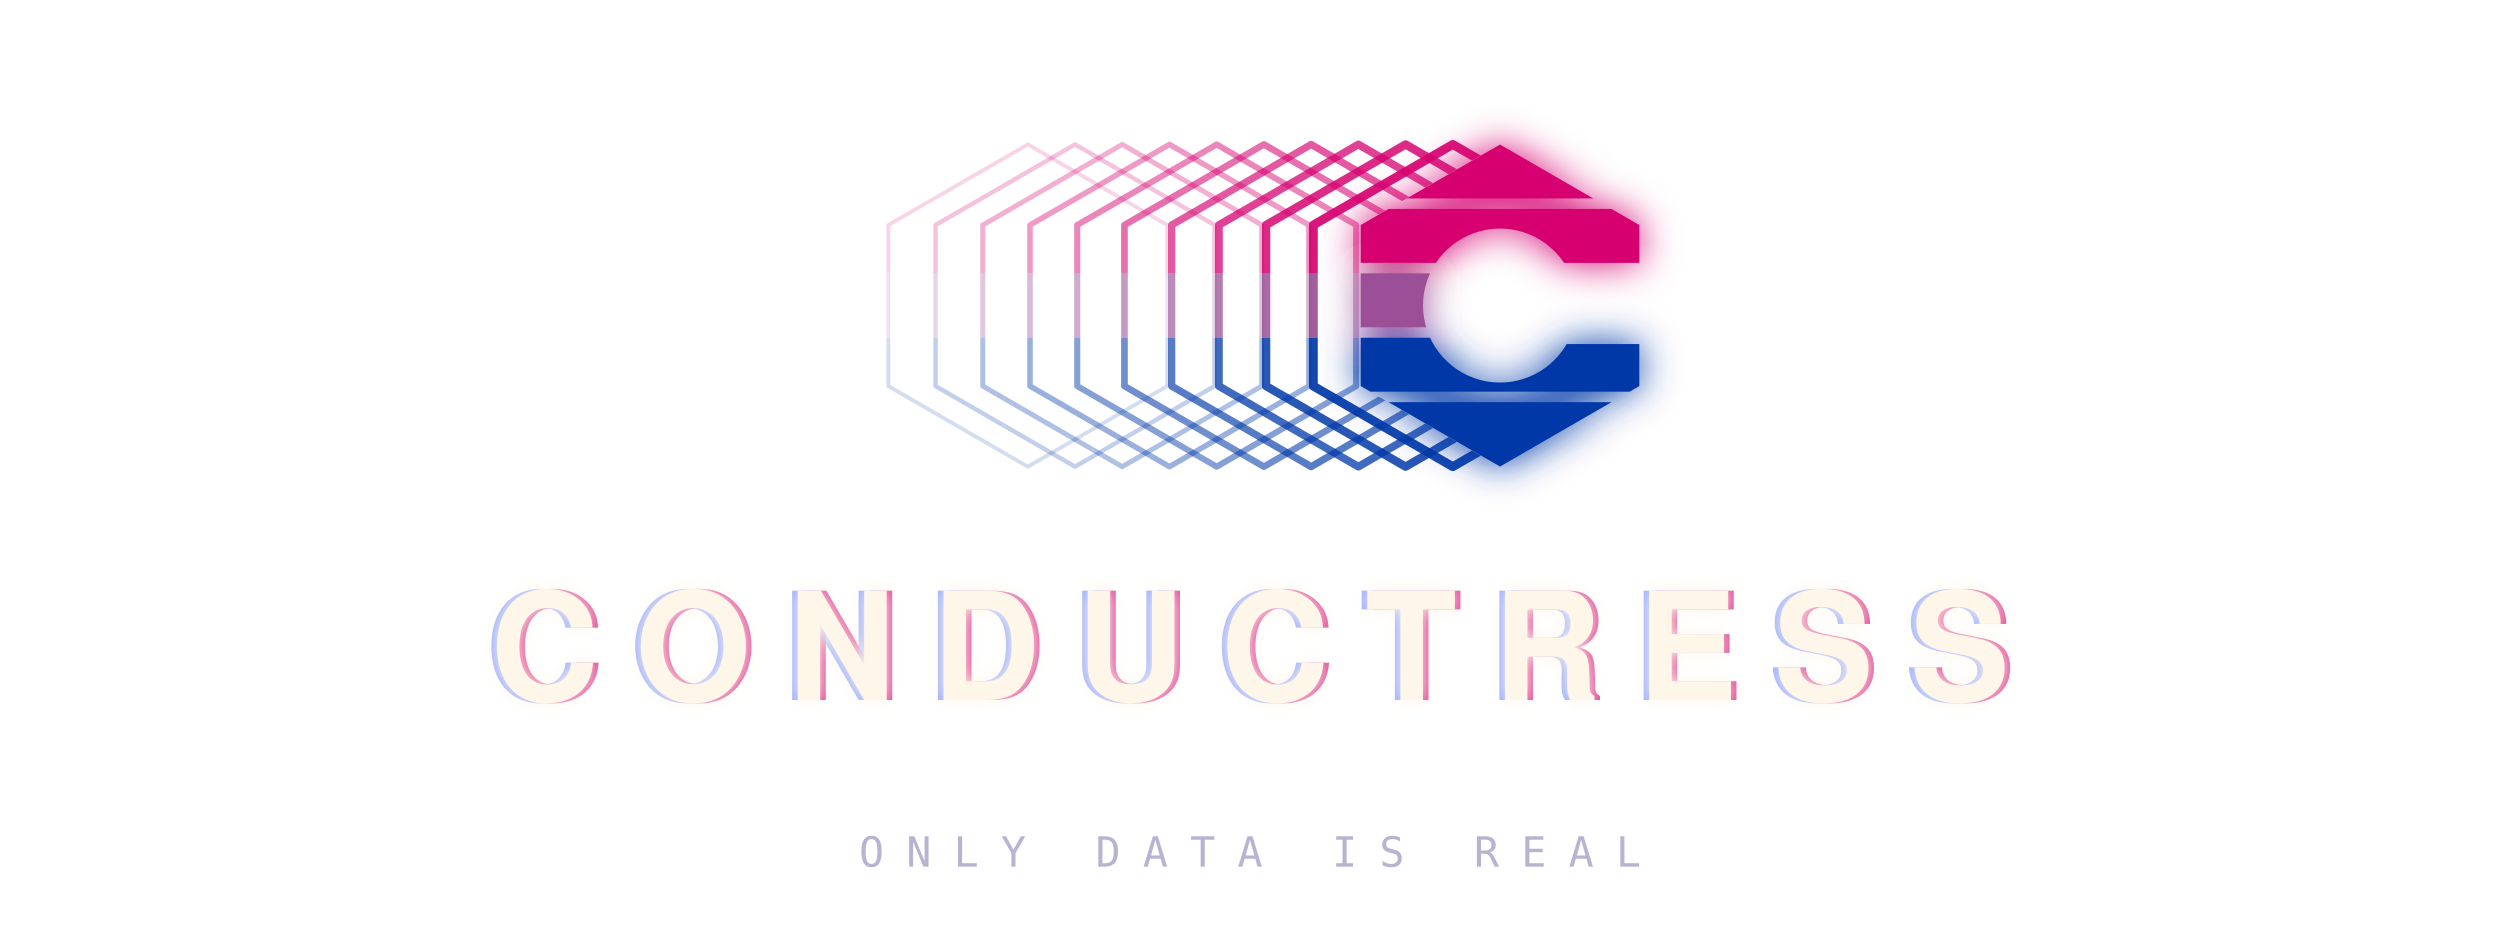
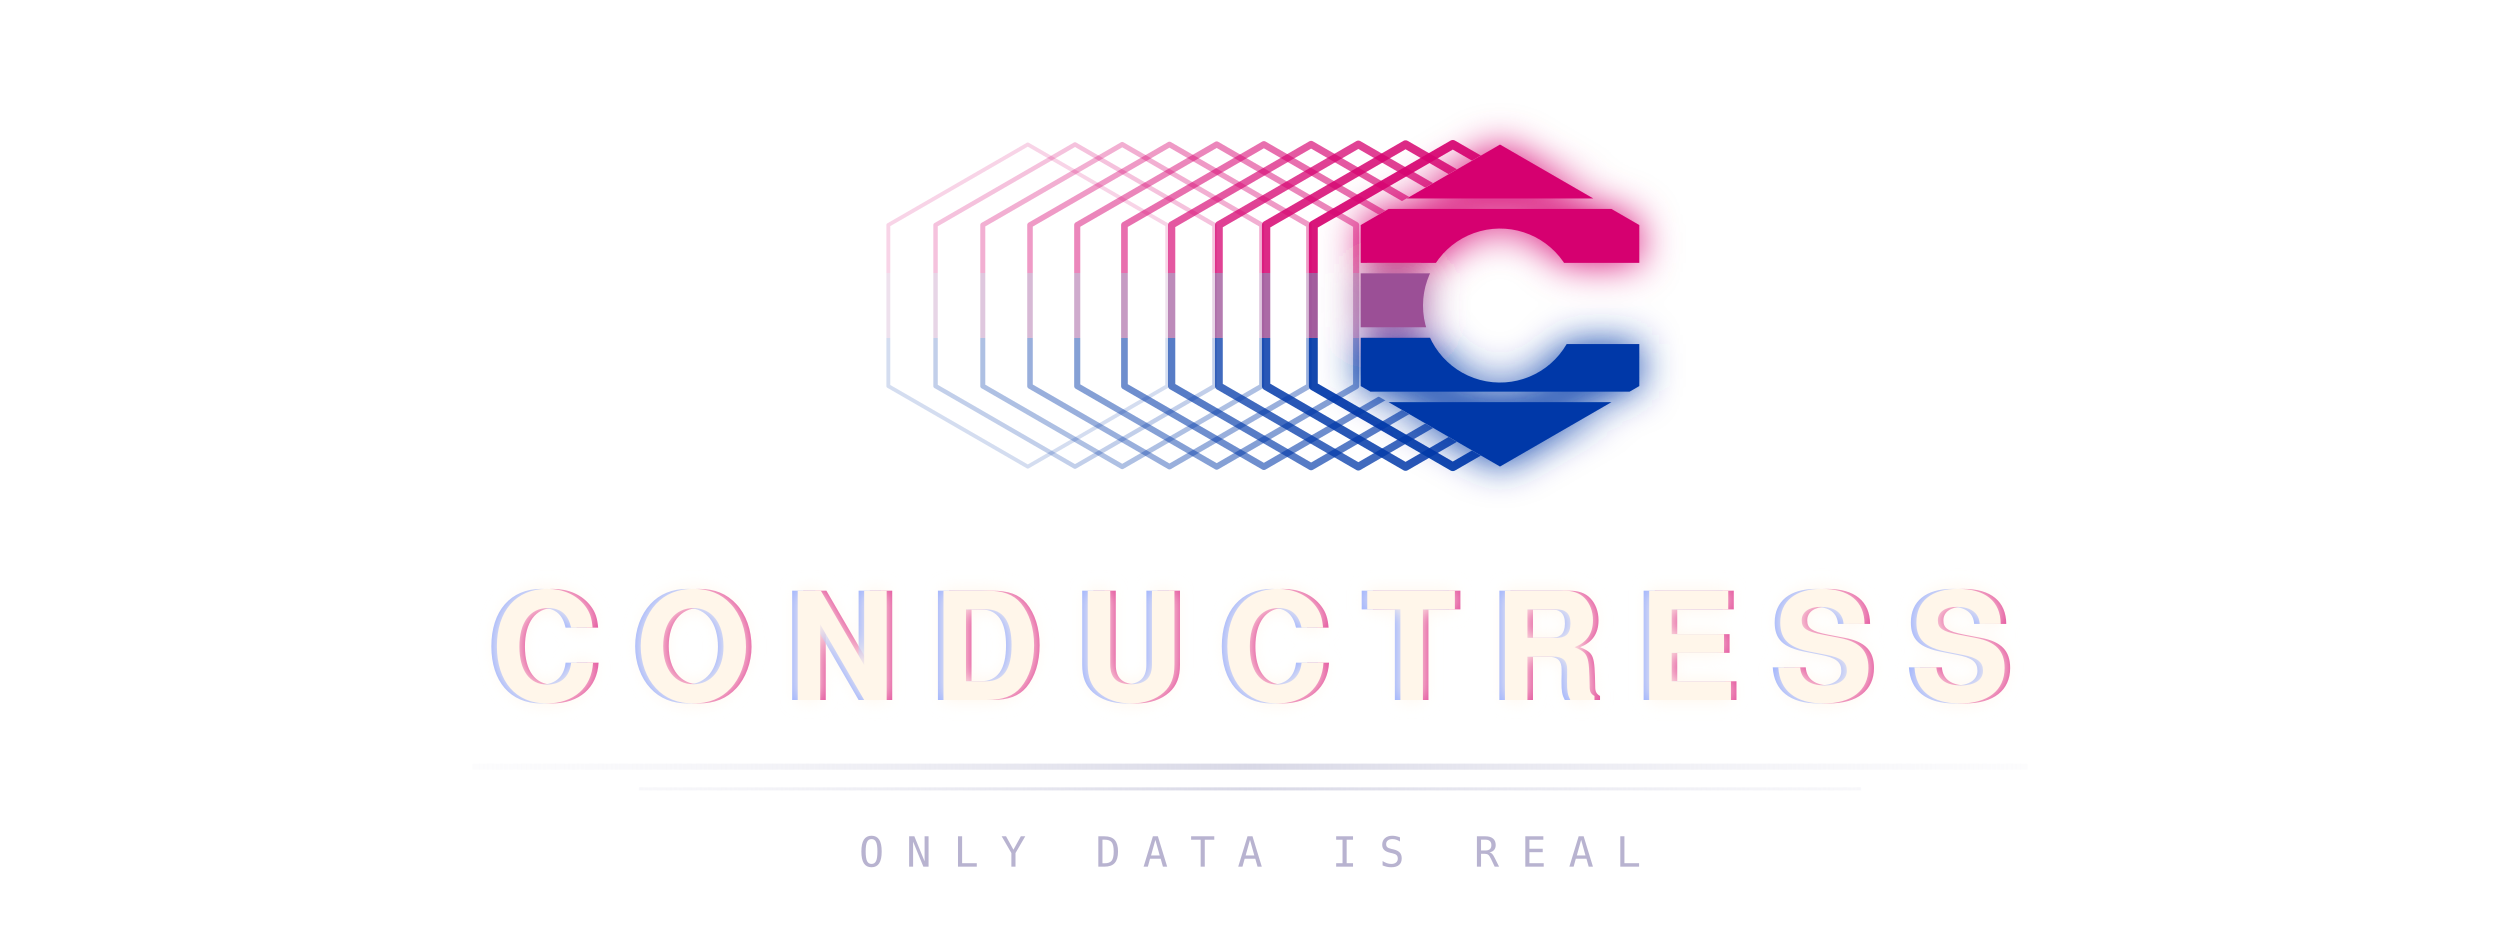
<svg xmlns="http://www.w3.org/2000/svg" viewBox="0 0 900 340" width="900" height="340" role="img" aria-label="Conductress">
  <defs>
    <radialGradient id="bil-sky" cx="50%" cy="38%" r="72%">
      <stop offset="0%" stop-color="#2a1140" />
      <stop offset="60%" stop-color="#150c26" />
      <stop offset="100%" stop-color="#07040d" />
    </radialGradient>
    <linearGradient id="bil-trail" gradientUnits="userSpaceOnUse" x1="0" y1="52" x2="0" y2="168">
      <stop offset="0" stop-color="#d60270" />
      <stop offset="0.2" stop-color="#d60270" />
      <stop offset="0.2" stop-color="#d60270" />
      <stop offset="0.4" stop-color="#d60270" />
      <stop offset="0.4" stop-color="#9b4f96" />
      <stop offset="0.6" stop-color="#9b4f96" />
      <stop offset="0.6" stop-color="#0038a8" />
      <stop offset="0.8" stop-color="#0038a8" />
      <stop offset="0.8" stop-color="#0038a8" />
      <stop offset="1" stop-color="#0038a8" />
    </linearGradient>
    <linearGradient id="bil-streak" x1="0" y1="0" x2="1" y2="0">
      <stop offset="0%" stop-color="#ffffff" stop-opacity="0" />
      <stop offset="100%" stop-color="#ffffff" stop-opacity="0.55" />
    </linearGradient>
    <linearGradient id="bil-grid" x1="0" y1="0" x2="0" y2="1">
      <stop offset="0%" stop-color="#ffffff" stop-opacity="0.28" />
      <stop offset="100%" stop-color="#ffffff" stop-opacity="0.03" />
    </linearGradient>
-     <linearGradient id="bil-rule" x1="0" y1="0" x2="1" y2="0">
+     <linearGradient id="bil-rule" gradientUnits="userSpaceOnUse" x1="60" y1="0" x2="840" y2="0">
      <stop offset="0%" stop-color="#ffffff" stop-opacity="0" />
      <stop offset="50%" stop-color="#d8d8e6" />
      <stop offset="100%" stop-color="#ffffff" stop-opacity="0" />
    </linearGradient>
    <filter id="bil-bloom" x="-60%" y="-60%" width="220%" height="220%">
      <feGaussianBlur stdDeviation="7" result="b1" />
      <feMerge>
        <feMergeNode in="b1" />
        <feMergeNode in="SourceGraphic" />
      </feMerge>
    </filter>
    <filter id="bil-soft" x="-40%" y="-40%" width="180%" height="180%">
      <feGaussianBlur stdDeviation="3" result="b2" />
      <feMerge>
        <feMergeNode in="b2" />
        <feMergeNode in="SourceGraphic" />
      </feMerge>
    </filter>
    <clipPath id="bil-notlead">
      <polygon points="-3789.5,-2449.1 4919.7,2582.1 7420.8,-1747.4 -1288.4,-6778.6" />
      <polygon points="590.2,-4919.0 590.2,5139.0 5590.2,5139.0 5590.2,-4919.0" />
      <polygon points="4919.7,-2362.1 -3789.5,2669.1 -1288.4,6998.6 7420.8,1967.4" />
      <polygon points="4869.5,2669.1 -3839.7,-2362.1 -6340.8,1967.4 2368.4,6998.6" />
      <polygon points="489.8,5139.0 489.8,-4919.0 -4510.2,-4919.0 -4510.2,5139.0" />
      <polygon points="-3839.7,2582.1 4869.5,-2449.1 2368.4,-6778.6 -6340.8,-1747.4" />
    </clipPath>
    <clipPath id="bil-c">
      <path d="M89.8 27 L50 4 L10.2 27 L10.2 73 L50 96 L89.8 73 L89.8 61 L69.05 61 A22 22 0 1 1 69.05 39 L89.8 39 Z" />
    </clipPath>
    <symbol id="bil-cmark" viewBox="0 0 100 100">
      <g clip-path="url(#bil-c)">
        <rect x="8" y="4.00" width="84" height="15.40" fill="#d60270" />
        <rect x="8" y="22.40" width="84" height="15.40" fill="#d60270" />
        <rect x="8" y="40.80" width="84" height="15.40" fill="#9b4f96" />
        <rect x="8" y="59.20" width="84" height="15.40" fill="#0038a8" />
        <rect x="8" y="77.60" width="84" height="18.40" fill="#0038a8" />
      </g>
    </symbol>
  </defs>
  <g id="speedstreaks" stroke="url(#bil-streak)" stroke-linecap="round">
    <line x1="150" y1="72" x2="372" y2="72" stroke-width="2" />
    <line x1="118" y1="96" x2="356" y2="96" stroke-width="3.4" />
    <line x1="166" y1="120" x2="366" y2="120" stroke-width="1.6" />
    <line x1="104" y1="144" x2="350" y2="144" stroke-width="4.2" />
    <line x1="182" y1="164" x2="360" y2="164" stroke-width="1.4" />
  </g>
  <g id="trail" fill="none" stroke="url(#bil-trail)" stroke-linejoin="round" clip-path="url(#bil-notlead)">
    <path d="M370 52 L420.2 81 L420.2 139 L370 168 L319.8 139 L319.8 81 Z" stroke-width="1.4" opacity="0.17" />
    <path d="M387 52 L437.2 81 L437.2 139 L387 168 L336.8 139 L336.8 81 Z" stroke-width="1.6" opacity="0.24" />
    <path d="M404 52 L454.2 81 L454.2 139 L404 168 L353.8 139 L353.8 81 Z" stroke-width="1.8" opacity="0.32" />
    <path d="M421 52 L471.2 81 L471.2 139 L421 168 L370.8 139 L370.8 81 Z" stroke-width="2.0" opacity="0.4" />
    <path d="M438 52 L488.2 81 L488.2 139 L438 168 L387.8 139 L387.8 81 Z" stroke-width="2.2" opacity="0.48" />
    <path d="M455 52 L505.2 81 L505.2 139 L455 168 L404.8 139 L404.8 81 Z" stroke-width="2.4" opacity="0.57" />
    <path d="M472 52 L522.2 81 L522.2 139 L472 168 L421.8 139 L421.8 81 Z" stroke-width="2.6" opacity="0.66" />
    <path d="M489 52 L539.2 81 L539.2 139 L489 168 L438.8 139 L438.8 81 Z" stroke-width="2.8" opacity="0.75" />
    <path d="M506 52 L556.2 81 L556.2 139 L506 168 L455.8 139 L455.8 81 Z" stroke-width="3.0" opacity="0.84" />
    <path d="M523 52 L573.2 81 L573.2 139 L523 168 L472.8 139 L472.8 81 Z" stroke-width="3.2" opacity="0.92" />
  </g>
  <g id="lead" filter="url(#bil-bloom)">
    <use href="#bil-cmark" x="477" y="47" width="126" height="126" />
  </g>
  <g id="wordmark">
    <path d="M213.334 225.972C213.064 222.57 212.362 220.41 210.688 218.196C207.664 214.2 202.804 211.986 196.918 211.986C185.794 211.986 178.882 219.924 178.882 232.668C178.882 245.358 185.74 253.242 196.702 253.242C206.53 253.242 213.01 247.572 213.496 238.554H205.612C205.072 243.576 201.94 246.438 196.918 246.438C190.654 246.438 186.982 241.362 186.982 232.776C186.982 224.082 190.816 218.898 197.188 218.898C201.886 218.898 204.532 221.166 205.612 225.972Z M249.554 211.986C244.046 211.986 239.51 213.822 236.162 217.44C232.652 221.22 230.654 226.728 230.654 232.614C230.654 238.5 232.652 244.062 236.162 247.788C239.564 251.46 243.992 253.242 249.608 253.242C255.224 253.242 259.652 251.46 263.054 247.788C266.456 244.17 268.562 238.446 268.562 232.884C268.562 226.728 266.564 221.166 263.054 217.44C259.598 213.714 255.278 211.986 249.554 211.986ZM249.608 218.898C256.25 218.898 260.462 224.298 260.462 232.83C260.462 240.93 256.088 246.33 249.608 246.33C243.02 246.33 238.754 240.93 238.754 232.614C238.754 224.298 243.02 218.898 249.608 218.898Z M311.1 252.0H319.2V212.634H311.1V239.418L295.494 212.634H287.178V252.0H295.278V224.784Z M339.652 252.0H355.042C361.036 252.0 364.816 250.596 367.516 247.41C370.594 243.738 372.268 238.446 372.268 232.29C372.268 226.188 370.594 220.896 367.516 217.17C364.816 213.984 361.09 212.634 355.042 212.634H339.652ZM347.752 245.25V219.384H355.042C361.144 219.384 364.168 223.65 364.168 232.344C364.168 240.984 361.144 245.25 355.042 245.25Z M414.698 212.634V239.31C414.698 244.062 412.268 246.33 407.192 246.33C402.116 246.33 399.686 244.062 399.686 239.31V212.634H391.586V239.31C391.586 243.738 392.774 246.87 395.42 249.246C398.282 251.838 402.44 253.242 407.192 253.242C411.944 253.242 416.102 251.838 418.964 249.246C421.61 246.87 422.798 243.738 422.798 239.31V212.634Z M476.298 225.972C476.028 222.57 475.326 220.41 473.652 218.196C470.628 214.2 465.768 211.986 459.882 211.986C448.758 211.986 441.846 219.924 441.846 232.668C441.846 245.358 448.704 253.242 459.666 253.242C469.494 253.242 475.974 247.572 476.46 238.554H468.576C468.036 243.576 464.904 246.438 459.882 246.438C453.618 246.438 449.946 241.362 449.946 232.776C449.946 224.082 453.78 218.898 460.152 218.898C464.85 218.898 467.496 221.166 468.576 225.972Z M512.248 219.384H523.75V212.634H492.214V219.384H504.148V252.0H512.248Z M549.872 236.394H559.16C562.67 236.394 564.182 237.798 564.182 241.038V242.658C564.128 243.684 564.128 244.656 564.128 245.25C564.128 248.976 564.344 250.11 565.316 252.0H574.01V250.542C572.768 249.84 572.282 249.03 572.282 247.302C572.066 235.692 571.85 235.152 566.828 232.992C571.256 231.264 573.47 228.078 573.47 223.272C573.47 220.14 572.39 217.278 570.5 215.334C568.718 213.498 566.234 212.634 562.886 212.634H541.772V252.0H549.872ZM549.872 229.644V219.384H559.646C561.968 219.384 562.886 219.6 563.912 220.41C564.884 221.22 565.37 222.57 565.37 224.406C565.37 226.296 564.884 227.808 563.912 228.618C562.994 229.374 561.968 229.644 559.646 229.644Z M601.806 235.044H620.652V228.294H601.806V219.384H622.164V212.634H593.706V252.0H623.136V245.25H601.806Z M671.236 224.622C671.182 216.468 665.728 211.986 655.792 211.986C646.342 211.986 640.888 216.414 640.888 224.082C640.888 230.184 643.966 233.154 651.958 234.666L657.466 235.746C662.866 236.772 664.864 238.284 664.864 241.47C664.864 244.764 661.84 246.762 656.926 246.762C651.418 246.762 648.34 244.44 648.07 240.228H640.186C640.672 248.652 646.45 253.242 656.494 253.242C666.646 253.242 672.64 248.544 672.64 240.498C672.64 234.288 669.508 231.048 662.218 229.644L656.062 228.456C650.284 227.322 648.61 226.188 648.61 223.326C648.61 220.356 651.202 218.466 655.414 218.466C660.544 218.466 663.406 220.626 663.676 224.622Z M720.254 224.622C720.2 216.468 714.746 211.986 704.81 211.986C695.36 211.986 689.906 216.414 689.906 224.082C689.906 230.184 692.984 233.154 700.976 234.666L706.484 235.746C711.884 236.772 713.882 238.284 713.882 241.47C713.882 244.764 710.858 246.762 705.944 246.762C700.436 246.762 697.358 244.44 697.088 240.228H689.204C689.69 248.652 695.468 253.242 705.512 253.242C715.664 253.242 721.658 248.544 721.658 240.498C721.658 234.288 718.526 231.048 711.236 229.644L705.08 228.456C699.302 227.322 697.628 226.188 697.628 223.326C697.628 220.356 700.22 218.466 704.432 218.466C709.562 218.466 712.424 220.626 712.694 224.622Z" transform="translate(2 0)" fill="#d60270" opacity="0.7" />
    <path d="M213.334 225.972C213.064 222.57 212.362 220.41 210.688 218.196C207.664 214.2 202.804 211.986 196.918 211.986C185.794 211.986 178.882 219.924 178.882 232.668C178.882 245.358 185.74 253.242 196.702 253.242C206.53 253.242 213.01 247.572 213.496 238.554H205.612C205.072 243.576 201.94 246.438 196.918 246.438C190.654 246.438 186.982 241.362 186.982 232.776C186.982 224.082 190.816 218.898 197.188 218.898C201.886 218.898 204.532 221.166 205.612 225.972Z M249.554 211.986C244.046 211.986 239.51 213.822 236.162 217.44C232.652 221.22 230.654 226.728 230.654 232.614C230.654 238.5 232.652 244.062 236.162 247.788C239.564 251.46 243.992 253.242 249.608 253.242C255.224 253.242 259.652 251.46 263.054 247.788C266.456 244.17 268.562 238.446 268.562 232.884C268.562 226.728 266.564 221.166 263.054 217.44C259.598 213.714 255.278 211.986 249.554 211.986ZM249.608 218.898C256.25 218.898 260.462 224.298 260.462 232.83C260.462 240.93 256.088 246.33 249.608 246.33C243.02 246.33 238.754 240.93 238.754 232.614C238.754 224.298 243.02 218.898 249.608 218.898Z M311.1 252.0H319.2V212.634H311.1V239.418L295.494 212.634H287.178V252.0H295.278V224.784Z M339.652 252.0H355.042C361.036 252.0 364.816 250.596 367.516 247.41C370.594 243.738 372.268 238.446 372.268 232.29C372.268 226.188 370.594 220.896 367.516 217.17C364.816 213.984 361.09 212.634 355.042 212.634H339.652ZM347.752 245.25V219.384H355.042C361.144 219.384 364.168 223.65 364.168 232.344C364.168 240.984 361.144 245.25 355.042 245.25Z M414.698 212.634V239.31C414.698 244.062 412.268 246.33 407.192 246.33C402.116 246.33 399.686 244.062 399.686 239.31V212.634H391.586V239.31C391.586 243.738 392.774 246.87 395.42 249.246C398.282 251.838 402.44 253.242 407.192 253.242C411.944 253.242 416.102 251.838 418.964 249.246C421.61 246.87 422.798 243.738 422.798 239.31V212.634Z M476.298 225.972C476.028 222.57 475.326 220.41 473.652 218.196C470.628 214.2 465.768 211.986 459.882 211.986C448.758 211.986 441.846 219.924 441.846 232.668C441.846 245.358 448.704 253.242 459.666 253.242C469.494 253.242 475.974 247.572 476.46 238.554H468.576C468.036 243.576 464.904 246.438 459.882 246.438C453.618 246.438 449.946 241.362 449.946 232.776C449.946 224.082 453.78 218.898 460.152 218.898C464.85 218.898 467.496 221.166 468.576 225.972Z M512.248 219.384H523.75V212.634H492.214V219.384H504.148V252.0H512.248Z M549.872 236.394H559.16C562.67 236.394 564.182 237.798 564.182 241.038V242.658C564.128 243.684 564.128 244.656 564.128 245.25C564.128 248.976 564.344 250.11 565.316 252.0H574.01V250.542C572.768 249.84 572.282 249.03 572.282 247.302C572.066 235.692 571.85 235.152 566.828 232.992C571.256 231.264 573.47 228.078 573.47 223.272C573.47 220.14 572.39 217.278 570.5 215.334C568.718 213.498 566.234 212.634 562.886 212.634H541.772V252.0H549.872ZM549.872 229.644V219.384H559.646C561.968 219.384 562.886 219.6 563.912 220.41C564.884 221.22 565.37 222.57 565.37 224.406C565.37 226.296 564.884 227.808 563.912 228.618C562.994 229.374 561.968 229.644 559.646 229.644Z M601.806 235.044H620.652V228.294H601.806V219.384H622.164V212.634H593.706V252.0H623.136V245.25H601.806Z M671.236 224.622C671.182 216.468 665.728 211.986 655.792 211.986C646.342 211.986 640.888 216.414 640.888 224.082C640.888 230.184 643.966 233.154 651.958 234.666L657.466 235.746C662.866 236.772 664.864 238.284 664.864 241.47C664.864 244.764 661.84 246.762 656.926 246.762C651.418 246.762 648.34 244.44 648.07 240.228H640.186C640.672 248.652 646.45 253.242 656.494 253.242C666.646 253.242 672.64 248.544 672.64 240.498C672.64 234.288 669.508 231.048 662.218 229.644L656.062 228.456C650.284 227.322 648.61 226.188 648.61 223.326C648.61 220.356 651.202 218.466 655.414 218.466C660.544 218.466 663.406 220.626 663.676 224.622Z M720.254 224.622C720.2 216.468 714.746 211.986 704.81 211.986C695.36 211.986 689.906 216.414 689.906 224.082C689.906 230.184 692.984 233.154 700.976 234.666L706.484 235.746C711.884 236.772 713.882 238.284 713.882 241.47C713.882 244.764 710.858 246.762 705.944 246.762C700.436 246.762 697.358 244.44 697.088 240.228H689.204C689.69 248.652 695.468 253.242 705.512 253.242C715.664 253.242 721.658 248.544 721.658 240.498C721.658 234.288 718.526 231.048 711.236 229.644L705.08 228.456C699.302 227.322 697.628 226.188 697.628 223.326C697.628 220.356 700.22 218.466 704.432 218.466C709.562 218.466 712.424 220.626 712.694 224.622Z" transform="translate(-2 0)" fill="#6d8dff" opacity="0.7" />
    <path d="M213.334 225.972C213.064 222.57 212.362 220.41 210.688 218.196C207.664 214.2 202.804 211.986 196.918 211.986C185.794 211.986 178.882 219.924 178.882 232.668C178.882 245.358 185.74 253.242 196.702 253.242C206.53 253.242 213.01 247.572 213.496 238.554H205.612C205.072 243.576 201.94 246.438 196.918 246.438C190.654 246.438 186.982 241.362 186.982 232.776C186.982 224.082 190.816 218.898 197.188 218.898C201.886 218.898 204.532 221.166 205.612 225.972Z M249.554 211.986C244.046 211.986 239.51 213.822 236.162 217.44C232.652 221.22 230.654 226.728 230.654 232.614C230.654 238.5 232.652 244.062 236.162 247.788C239.564 251.46 243.992 253.242 249.608 253.242C255.224 253.242 259.652 251.46 263.054 247.788C266.456 244.17 268.562 238.446 268.562 232.884C268.562 226.728 266.564 221.166 263.054 217.44C259.598 213.714 255.278 211.986 249.554 211.986ZM249.608 218.898C256.25 218.898 260.462 224.298 260.462 232.83C260.462 240.93 256.088 246.33 249.608 246.33C243.02 246.33 238.754 240.93 238.754 232.614C238.754 224.298 243.02 218.898 249.608 218.898Z M311.1 252.0H319.2V212.634H311.1V239.418L295.494 212.634H287.178V252.0H295.278V224.784Z M339.652 252.0H355.042C361.036 252.0 364.816 250.596 367.516 247.41C370.594 243.738 372.268 238.446 372.268 232.29C372.268 226.188 370.594 220.896 367.516 217.17C364.816 213.984 361.09 212.634 355.042 212.634H339.652ZM347.752 245.25V219.384H355.042C361.144 219.384 364.168 223.65 364.168 232.344C364.168 240.984 361.144 245.25 355.042 245.25Z M414.698 212.634V239.31C414.698 244.062 412.268 246.33 407.192 246.33C402.116 246.33 399.686 244.062 399.686 239.31V212.634H391.586V239.31C391.586 243.738 392.774 246.87 395.42 249.246C398.282 251.838 402.44 253.242 407.192 253.242C411.944 253.242 416.102 251.838 418.964 249.246C421.61 246.87 422.798 243.738 422.798 239.31V212.634Z M476.298 225.972C476.028 222.57 475.326 220.41 473.652 218.196C470.628 214.2 465.768 211.986 459.882 211.986C448.758 211.986 441.846 219.924 441.846 232.668C441.846 245.358 448.704 253.242 459.666 253.242C469.494 253.242 475.974 247.572 476.46 238.554H468.576C468.036 243.576 464.904 246.438 459.882 246.438C453.618 246.438 449.946 241.362 449.946 232.776C449.946 224.082 453.78 218.898 460.152 218.898C464.85 218.898 467.496 221.166 468.576 225.972Z M512.248 219.384H523.75V212.634H492.214V219.384H504.148V252.0H512.248Z M549.872 236.394H559.16C562.67 236.394 564.182 237.798 564.182 241.038V242.658C564.128 243.684 564.128 244.656 564.128 245.25C564.128 248.976 564.344 250.11 565.316 252.0H574.01V250.542C572.768 249.84 572.282 249.03 572.282 247.302C572.066 235.692 571.85 235.152 566.828 232.992C571.256 231.264 573.47 228.078 573.47 223.272C573.47 220.14 572.39 217.278 570.5 215.334C568.718 213.498 566.234 212.634 562.886 212.634H541.772V252.0H549.872ZM549.872 229.644V219.384H559.646C561.968 219.384 562.886 219.6 563.912 220.41C564.884 221.22 565.37 222.57 565.37 224.406C565.37 226.296 564.884 227.808 563.912 228.618C562.994 229.374 561.968 229.644 559.646 229.644Z M601.806 235.044H620.652V228.294H601.806V219.384H622.164V212.634H593.706V252.0H623.136V245.25H601.806Z M671.236 224.622C671.182 216.468 665.728 211.986 655.792 211.986C646.342 211.986 640.888 216.414 640.888 224.082C640.888 230.184 643.966 233.154 651.958 234.666L657.466 235.746C662.866 236.772 664.864 238.284 664.864 241.47C664.864 244.764 661.84 246.762 656.926 246.762C651.418 246.762 648.34 244.44 648.07 240.228H640.186C640.672 248.652 646.45 253.242 656.494 253.242C666.646 253.242 672.64 248.544 672.64 240.498C672.64 234.288 669.508 231.048 662.218 229.644L656.062 228.456C650.284 227.322 648.61 226.188 648.61 223.326C648.61 220.356 651.202 218.466 655.414 218.466C660.544 218.466 663.406 220.626 663.676 224.622Z M720.254 224.622C720.2 216.468 714.746 211.986 704.81 211.986C695.36 211.986 689.906 216.414 689.906 224.082C689.906 230.184 692.984 233.154 700.976 234.666L706.484 235.746C711.884 236.772 713.882 238.284 713.882 241.47C713.882 244.764 710.858 246.762 705.944 246.762C700.436 246.762 697.358 244.44 697.088 240.228H689.204C689.69 248.652 695.468 253.242 705.512 253.242C715.664 253.242 721.658 248.544 721.658 240.498C721.658 234.288 718.526 231.048 711.236 229.644L705.08 228.456C699.302 227.322 697.628 226.188 697.628 223.326C697.628 220.356 700.22 218.466 704.432 218.466C709.562 218.466 712.424 220.626 712.694 224.622Z" fill="#fff6ea" filter="url(#bil-soft)" />
  </g>
  <g id="subtitle">
    <line x1="170" y1="276" x2="730" y2="276" stroke="url(#bil-rule)" stroke-width="2.2" />
    <line x1="230" y1="284" x2="670" y2="284" stroke="url(#bil-rule)" stroke-width="1.1" />
    <path d="M315.867 306.543Q315.867 304.134 315.373 303.101Q314.878 302.068 313.75 302.068Q312.63 302.068 312.135 303.101Q311.641 304.134 311.641 306.543Q311.641 308.946 312.135 309.979Q312.63 311.011 313.75 311.011Q314.878 311.011 315.373 309.982Q315.867 308.953 315.867 306.543ZM317.412 306.543Q317.412 309.4 316.508 310.806Q315.603 312.212 313.75 312.212Q311.897 312.212 310.996 310.813Q310.095 309.415 310.095 306.543Q310.095 303.68 311.0 302.273Q311.905 300.867 313.75 300.867Q315.603 300.867 316.508 302.273Q317.412 303.68 317.412 306.543Z M327.287 301.065H329.162L332.854 310.066V301.065H334.282V312.0H332.407L328.716 302.999V312.0H327.287Z M344.875 301.065H346.362V310.755H351.642V312.0H344.875Z M360.602 301.065H362.177L364.843 305.892L367.501 301.065H369.091L365.582 307.093V312.0H364.095V307.093Z M397.586 310.784Q399.453 310.784 400.193 309.865Q400.933 308.946 400.933 306.543Q400.933 304.119 400.197 303.2Q399.461 302.281 397.586 302.281H396.883V310.784ZM397.615 301.065Q400.12 301.065 401.306 302.398Q402.493 303.731 402.493 306.543Q402.493 309.341 401.306 310.671Q400.12 312.0 397.615 312.0H395.396V301.065Z M415.935 302.369 414.375 307.964H417.495ZM415.041 301.065H416.836L420.183 312.0H418.652L417.846 309.151H414.016L413.225 312.0H411.694Z M428.798 301.065H437.14V302.31H433.72V312.0H432.233V302.31H428.798Z M449.996 302.369 448.436 307.964H451.556ZM449.103 301.065H450.897L454.244 312.0H452.714L451.908 309.151H448.077L447.286 312.0H445.756Z M481.018 301.065H487.09V302.31H484.798V310.755H487.09V312.0H481.018V310.755H483.311V302.31H481.018Z M503.989 301.438V302.94Q503.315 302.508 502.638 302.288Q501.96 302.068 501.272 302.068Q500.224 302.068 499.616 302.555Q499.009 303.042 499.009 303.87Q499.009 304.595 499.408 304.976Q499.807 305.357 500.898 305.613L501.675 305.789Q503.213 306.148 503.916 306.917Q504.619 307.686 504.619 309.012Q504.619 310.572 503.652 311.392Q502.685 312.212 500.84 312.212Q500.071 312.212 499.294 312.048Q498.518 311.883 497.734 311.553V309.979Q498.576 310.513 499.327 310.762Q500.078 311.011 500.84 311.011Q501.96 311.011 502.583 310.51Q503.205 310.008 503.205 309.107Q503.205 308.287 502.777 307.854Q502.348 307.422 501.286 307.188L500.495 307.005Q498.972 306.661 498.283 305.965Q497.595 305.269 497.595 304.097Q497.595 302.632 498.58 301.75Q499.565 300.867 501.198 300.867Q501.828 300.867 502.524 301.01Q503.22 301.153 503.989 301.438Z M536.205 306.836Q536.776 306.983 537.179 307.389Q537.582 307.796 538.182 309.012L539.669 312.0H538.08L536.776 309.239Q536.212 308.06 535.762 307.719Q535.311 307.378 534.586 307.378H533.173V312.0H531.686V301.065H534.733Q536.534 301.065 537.494 301.878Q538.453 302.691 538.453 304.229Q538.453 305.313 537.864 305.998Q537.274 306.683 536.205 306.836ZM533.173 302.281V306.163H534.791Q535.853 306.163 536.373 305.687Q536.893 305.21 536.893 304.229Q536.893 303.284 536.34 302.782Q535.787 302.281 534.733 302.281Z M549.112 301.065H555.601V302.31H550.592V305.547H555.382V306.792H550.592V310.755H555.74V312.0H549.112Z M569.212 302.369 567.652 307.964H570.772ZM568.318 301.065H570.113L573.46 312.0H571.929L571.123 309.151H567.293L566.502 312.0H564.971Z M583.305 301.065H584.792V310.755H590.073V312.0H583.305Z" fill="#b8b3d0" />
  </g>
</svg>
